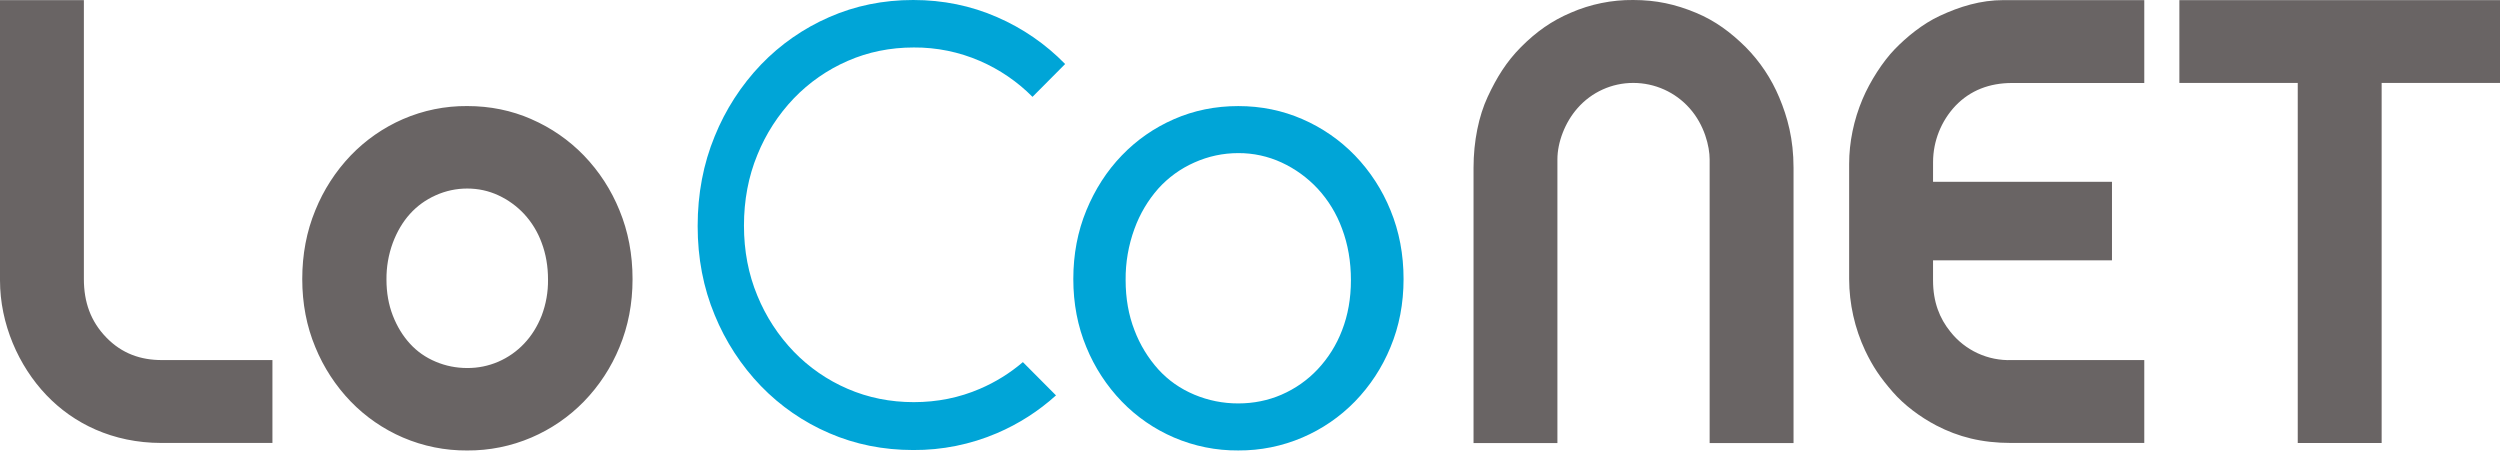
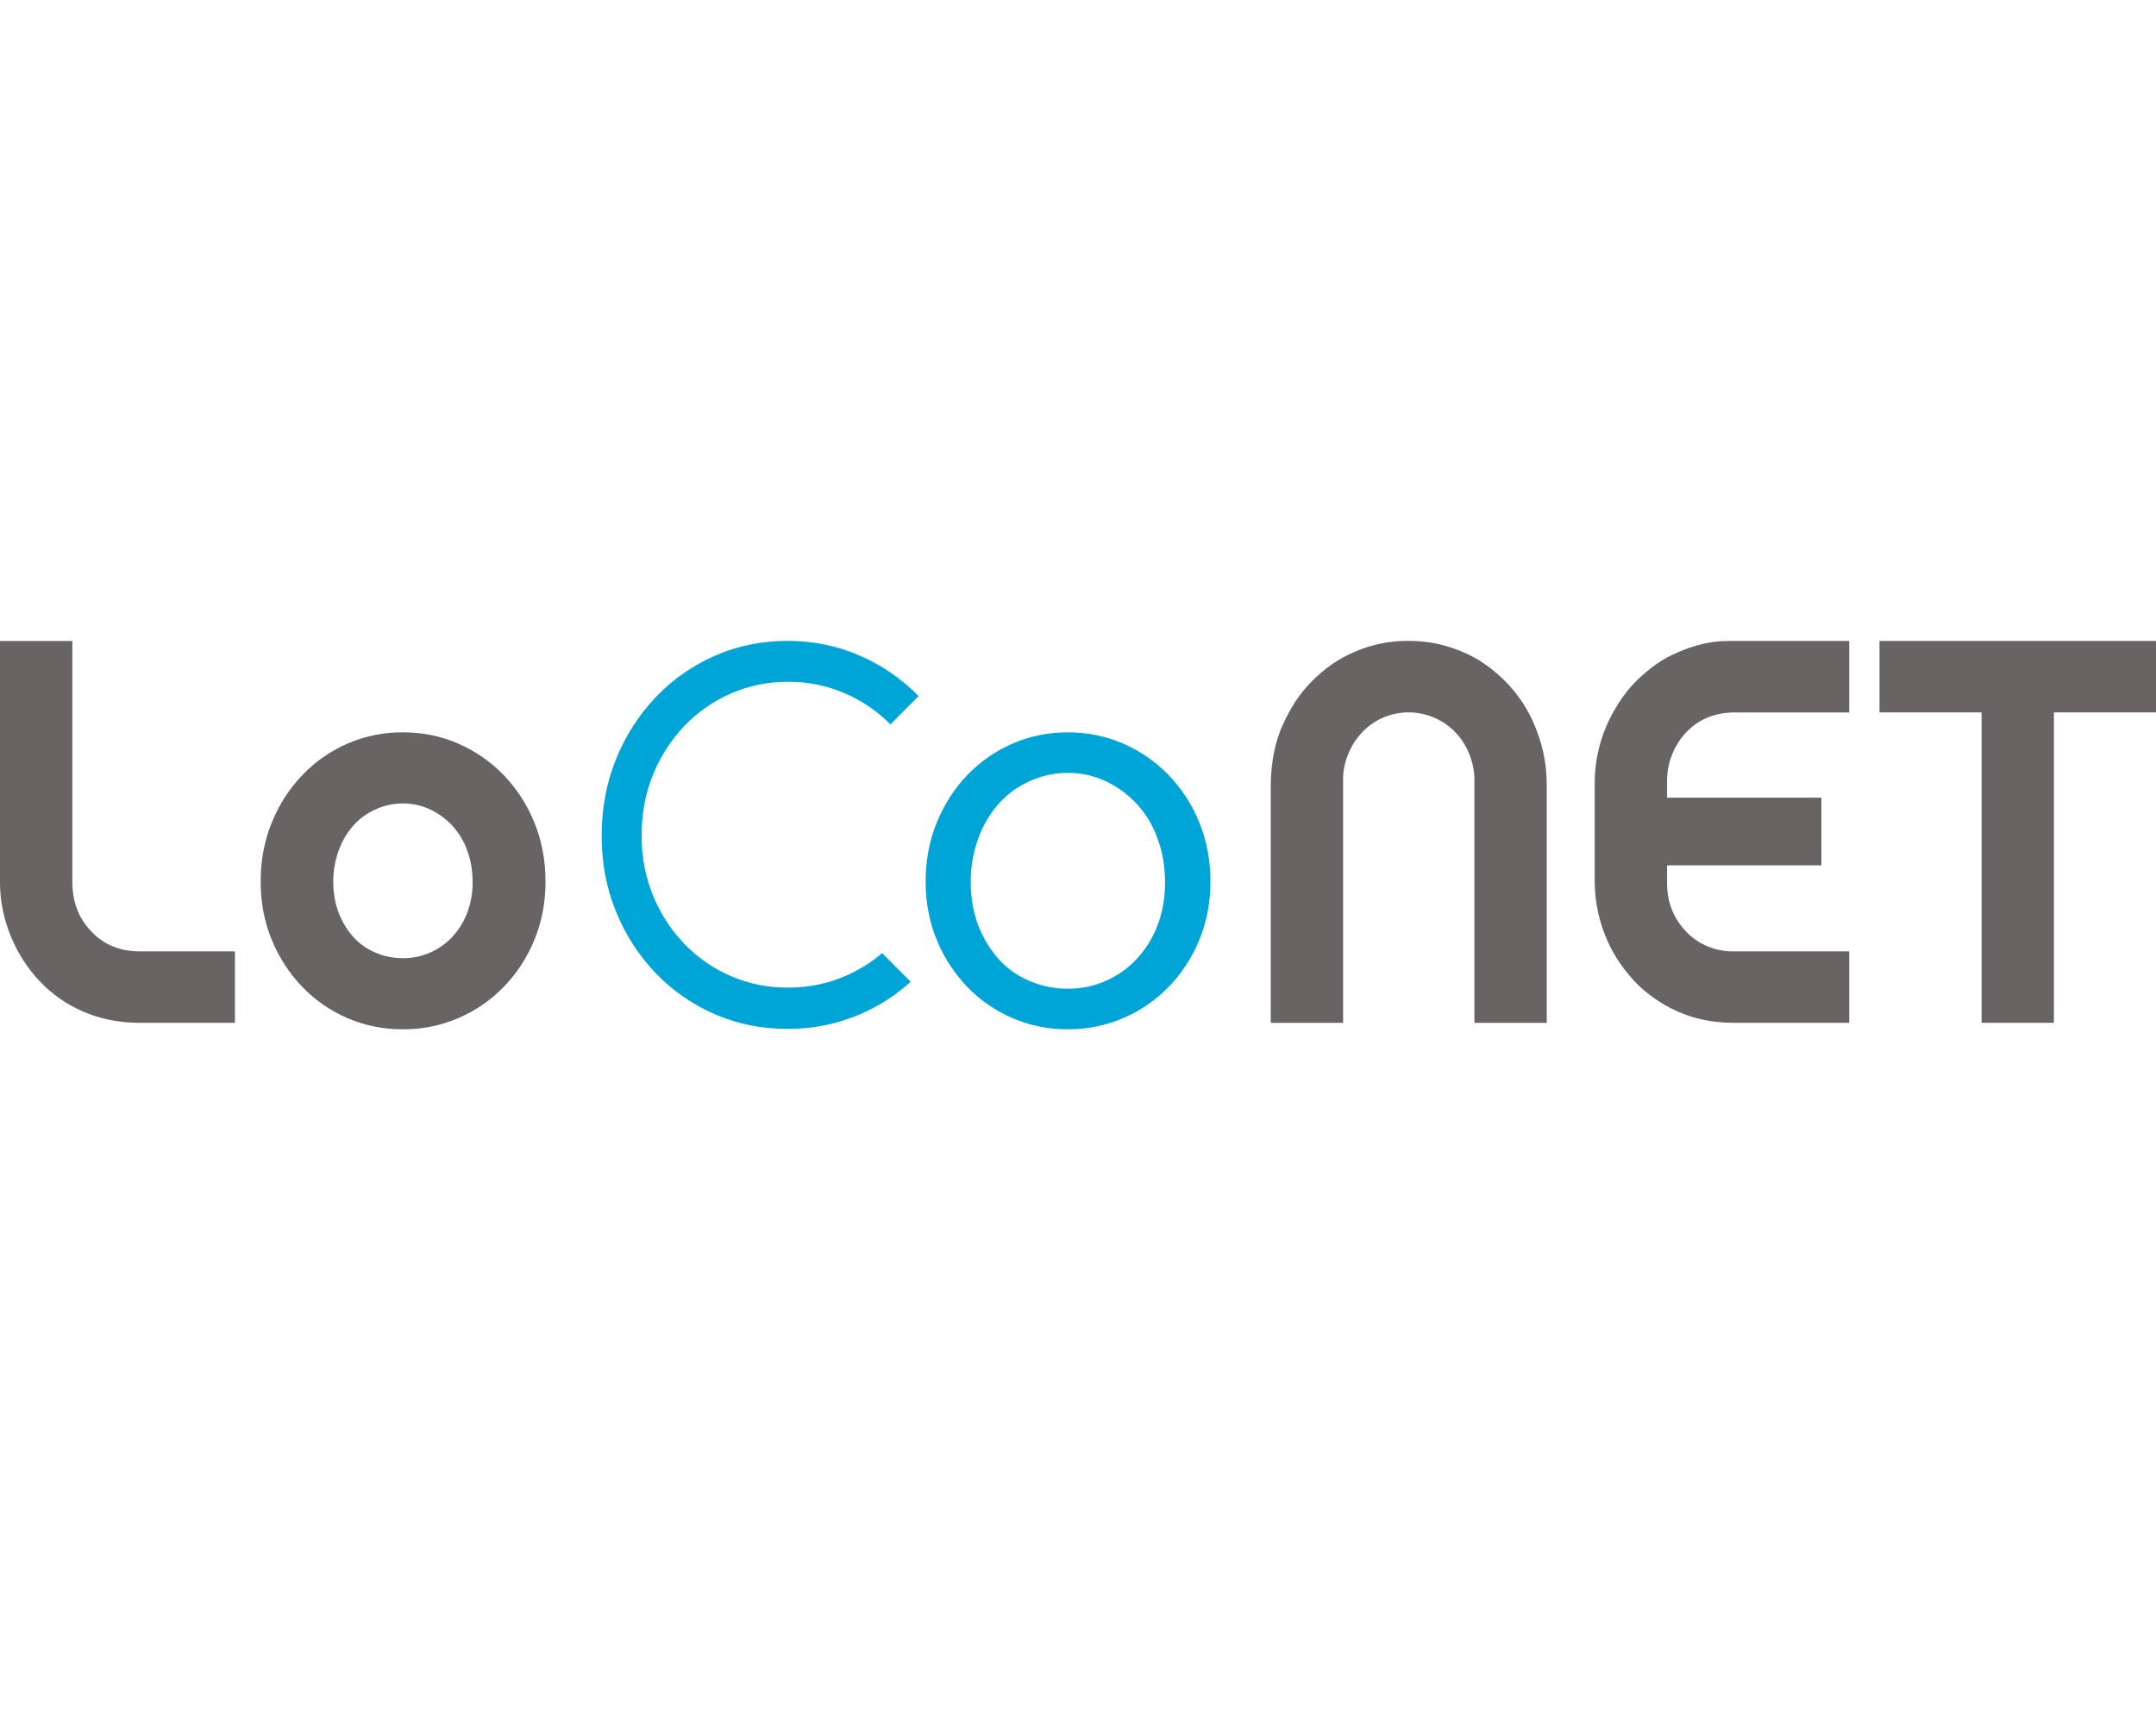
- <svg xmlns="http://www.w3.org/2000/svg" height="20" width="111">
-   <g fill="none" fill-rule="evenodd">
-     <path d="M-56-30h224v80H-56z" />
-     <path d="M2.057 17.54C.821 16.244 0 14.379 0 12.446V.005h3.724V12.39c0 1.02.3 1.877.996 2.594.698.72 1.532 1.003 2.466 1.003h4.91v3.68H7.16c-2.159-.002-3.9-.864-5.102-2.126zM23.594 5.292a7.272 7.272 0 0 1 2.331 1.612 7.641 7.641 0 0 1 1.58 2.435c.386.936.58 1.954.58 3.052 0 1.088-.194 2.096-.58 3.023a7.594 7.594 0 0 1-1.58 2.414 7.228 7.228 0 0 1-2.33 1.598 7.11 7.11 0 0 1-2.85.575 7.095 7.095 0 0 1-2.855-.575 7.17 7.17 0 0 1-2.317-1.598A7.656 7.656 0 0 1 14 15.413c-.387-.927-.58-1.935-.58-3.023 0-1.098.193-2.116.58-3.052a7.704 7.704 0 0 1 1.572-2.435A7.214 7.214 0 0 1 17.89 5.29a7.021 7.021 0 0 1 2.856-.581c1.011 0 1.96.193 2.848.581zM22.125 16.06a3.47 3.47 0 0 0 1.145-.802c.331-.348.59-.763.78-1.245a4.364 4.364 0 0 0 .282-1.599c0-.59-.094-1.136-.283-1.636a3.797 3.797 0 0 0-.779-1.279 3.686 3.686 0 0 0-1.145-.828c-.432-.2-.892-.3-1.38-.3-.487 0-.953.1-1.4.3-.446.2-.827.476-1.144.828-.318.352-.57.779-.759 1.279a4.604 4.604 0 0 0-.283 1.636c0 .583.095 1.116.283 1.599.188.482.441.897.759 1.245.317.348.698.615 1.145.802.446.188.912.28 1.4.28a3.43 3.43 0 0 0 1.38-.28zM75.303.568c.865.361 1.544.87 2.207 1.525a7.03 7.03 0 0 1 1.489 2.235c.367.873.634 1.846.634 3.12v12.223h-3.725V7.073c0-.568-.228-1.525-.89-2.267a3.34 3.34 0 0 0-2.503-1.124 3.281 3.281 0 0 0-2.476 1.124c-.556.63-.89 1.515-.89 2.267v12.598h-3.724V7.45c0-1.186.234-2.304.627-3.149.406-.871.842-1.571 1.481-2.212.676-.679 1.36-1.164 2.216-1.527A6.782 6.782 0 0 1 72.515 0c1.02 0 1.88.19 2.788.568zm10.524 7.504h7.945v3.487h-7.945v.886c0 .97.293 1.693.767 2.28a3.314 3.314 0 0 0 2.735 1.262h5.877v3.68h-5.918c-1.298 0-2.335-.267-3.31-.773-.729-.38-1.438-.914-1.936-1.487-.566-.652-.877-1.11-1.228-1.84a7.548 7.548 0 0 1-.712-3.177V7.27c0-.942.203-1.947.597-2.874.337-.794.892-1.654 1.42-2.203.53-.55 1.253-1.138 1.996-1.484.902-.421 1.826-.704 2.838-.704h6.253v3.68H89.33c-.988 0-1.848.322-2.51 1.015a3.656 3.656 0 0 0-.992 2.486zm19.918-4.39v15.986h-3.725V3.682h-5.256V.005H111v3.677z" fill="#696464" fill-rule="nonzero" />
-     <path d="M47.292 2.843L45.843 4.3a7.485 7.485 0 0 0-2.335-1.594 7.256 7.256 0 0 0-2.933-.598c-1.052 0-2.032.2-2.941.598a7.426 7.426 0 0 0-2.387 1.66 7.938 7.938 0 0 0-1.62 2.509c-.397.964-.595 2.012-.595 3.142 0 1.121.198 2.159.596 3.114a7.879 7.879 0 0 0 1.62 2.486 7.37 7.37 0 0 0 2.386 1.646c.909.394 1.89.592 2.94.592 1.042 0 2.02-.198 2.934-.592a7.448 7.448 0 0 0 1.908-1.185l1.47 1.477a9.444 9.444 0 0 1-2.617 1.676 9.3 9.3 0 0 1-3.722.75c-1.334 0-2.578-.25-3.731-.75a9.358 9.358 0 0 1-3.028-2.088 10 10 0 0 1-2.055-3.155c-.505-1.212-.757-2.528-.757-3.95 0-1.435.252-2.764.757-3.988a10.073 10.073 0 0 1 2.055-3.182A9.43 9.43 0 0 1 36.816.761C37.969.254 39.213 0 40.546 0c1.322 0 2.563.253 3.723.76a9.507 9.507 0 0 1 3.023 2.082zm10.536 2.448a7.27 7.27 0 0 1 2.331 1.612 7.641 7.641 0 0 1 1.58 2.435c.386.937.579 1.954.579 3.052 0 1.088-.193 2.096-.58 3.023a7.587 7.587 0 0 1-1.579 2.414 7.21 7.21 0 0 1-2.33 1.598 7.107 7.107 0 0 1-2.85.575 7.09 7.09 0 0 1-2.855-.575 7.15 7.15 0 0 1-2.317-1.598 7.644 7.644 0 0 1-1.573-2.414c-.386-.927-.579-1.935-.579-3.023 0-1.098.193-2.115.58-3.052s.91-1.748 1.572-2.435 1.434-1.225 2.317-1.612 1.835-.581 2.856-.581c1.011 0 1.96.194 2.848.581zm-.924 12.23a4.835 4.835 0 0 0 1.596-1.119 5.26 5.26 0 0 0 1.087-1.736c.263-.674.394-1.416.394-2.229 0-.825-.131-1.586-.394-2.283A5.287 5.287 0 0 0 58.5 8.371a5.14 5.14 0 0 0-1.596-1.155 4.53 4.53 0 0 0-1.924-.418c-.68 0-1.331.14-1.953.418a4.722 4.722 0 0 0-1.597 1.155 5.55 5.55 0 0 0-1.058 1.783 6.419 6.419 0 0 0-.394 2.283c0 .813.131 1.555.394 2.229a5.526 5.526 0 0 0 1.058 1.736c.443.486.975.859 1.597 1.12a4.99 4.99 0 0 0 1.953.39c.68 0 1.32-.13 1.924-.39z" fill="#00a5d7" />
+ <svg xmlns="http://www.w3.org/2000/svg" height="88" width="111">
+   <g fill="none">
+     <path d="M2.057 50.54C.821 49.244 0 47.38 0 45.446v-12.44h3.724V45.39c0 1.02.3 1.877.996 2.594.698.72 1.532 1.003 2.466 1.003h4.91v3.68H7.16c-2.159-.002-3.9-.864-5.102-2.126zm21.537-12.248c.875.38 1.667.927 2.331 1.612a7.641 7.641 0 0 1 1.58 2.435c.386.936.58 1.954.58 3.052 0 1.088-.194 2.096-.58 3.023a7.594 7.594 0 0 1-1.58 2.414 7.228 7.228 0 0 1-2.33 1.598 7.11 7.11 0 0 1-2.85.575 7.095 7.095 0 0 1-2.855-.575 7.17 7.17 0 0 1-2.317-1.598A7.656 7.656 0 0 1 14 48.413c-.387-.927-.58-1.935-.58-3.023 0-1.098.193-2.116.58-3.052a7.704 7.704 0 0 1 1.572-2.435 7.214 7.214 0 0 1 2.318-1.613c.9-.391 1.874-.589 2.856-.58 1.011 0 1.96.192 2.848.58zM22.125 49.06a3.47 3.47 0 0 0 1.145-.802c.331-.348.59-.763.78-1.245.193-.51.289-1.053.282-1.599 0-.59-.094-1.136-.283-1.636a3.686 3.686 0 0 0-1.924-2.107c-.432-.2-.892-.3-1.38-.3-.487 0-.953.1-1.4.3-.446.2-.827.476-1.144.828-.318.352-.57.78-.759 1.28a4.604 4.604 0 0 0-.283 1.635c0 .583.095 1.116.283 1.6.188.481.441.896.759 1.244.317.348.698.615 1.145.802.446.188.912.28 1.4.28a3.43 3.43 0 0 0 1.38-.28zm53.178-15.492c.865.361 1.544.87 2.207 1.525a7.03 7.03 0 0 1 1.489 2.235c.367.873.634 1.846.634 3.12v12.223h-3.725V40.073c0-.568-.228-1.525-.89-2.267a3.34 3.34 0 0 0-2.503-1.124 3.281 3.281 0 0 0-2.476 1.124c-.556.63-.89 1.515-.89 2.267v12.598h-3.724v-12.22c0-1.187.234-2.305.627-3.15.406-.87.842-1.57 1.481-2.212.676-.679 1.36-1.164 2.216-1.527A6.782 6.782 0 0 1 72.515 33c1.02 0 1.88.19 2.788.568zm10.524 7.504h7.945v3.487h-7.945v.886c0 .97.293 1.693.767 2.28a3.314 3.314 0 0 0 2.735 1.262h5.877v3.68h-5.918c-1.298 0-2.335-.267-3.31-.773-.729-.38-1.438-.914-1.936-1.487-.566-.652-.877-1.11-1.228-1.84a7.548 7.548 0 0 1-.712-3.177v-5.12c0-.942.203-1.947.597-2.874.337-.794.892-1.654 1.42-2.203.53-.55 1.253-1.138 1.996-1.484.902-.42 1.826-.704 2.838-.704h6.253v3.68H89.33c-.988 0-1.848.322-2.51 1.015a3.656 3.656 0 0 0-.992 2.486zm19.918-4.39v15.986h-3.725V36.682h-5.256v-3.677H111v3.677z" fill="#696464" />
+     <path d="M47.292 35.843L45.843 37.3a7.485 7.485 0 0 0-2.335-1.594 7.256 7.256 0 0 0-2.933-.598 7.25 7.25 0 0 0-2.941.598 7.426 7.426 0 0 0-2.387 1.66 7.938 7.938 0 0 0-1.62 2.51c-.397.963-.595 2.011-.595 3.141 0 1.121.198 2.16.596 3.114a7.879 7.879 0 0 0 1.62 2.486 7.316 7.316 0 0 0 5.326 2.238c1.042 0 2.02-.198 2.934-.592a7.448 7.448 0 0 0 1.908-1.185l1.47 1.477a9.444 9.444 0 0 1-2.617 1.676 9.3 9.3 0 0 1-3.722.75c-1.334 0-2.578-.25-3.731-.75a9.358 9.358 0 0 1-3.028-2.088 10 10 0 0 1-2.055-3.155c-.505-1.212-.757-2.528-.757-3.95 0-1.435.252-2.764.757-3.988a10.073 10.073 0 0 1 2.055-3.182 9.43 9.43 0 0 1 3.028-2.107c1.153-.507 2.397-.76 3.73-.76 1.322 0 2.563.252 3.723.76a9.507 9.507 0 0 1 3.023 2.081zm10.536 2.448a7.27 7.27 0 0 1 2.331 1.612 7.641 7.641 0 0 1 1.58 2.435c.386.937.579 1.954.579 3.052 0 1.088-.193 2.096-.58 3.023a7.587 7.587 0 0 1-1.579 2.414 7.21 7.21 0 0 1-2.33 1.598c-.9.386-1.87.582-2.85.575a7.09 7.09 0 0 1-2.855-.575 7.15 7.15 0 0 1-2.317-1.598 7.644 7.644 0 0 1-1.573-2.414c-.386-.927-.579-1.935-.579-3.023 0-1.098.193-2.115.58-3.052.387-.937.91-1.748 1.572-2.435s1.434-1.225 2.317-1.612 1.835-.58 2.856-.58a7.05 7.05 0 0 1 2.848.58zm-.924 12.23a4.835 4.835 0 0 0 1.596-1.119 5.26 5.26 0 0 0 1.087-1.736c.263-.674.394-1.416.394-2.229 0-.825-.131-1.586-.394-2.283a5.14 5.14 0 0 0-2.683-2.938 4.53 4.53 0 0 0-1.924-.418c-.68 0-1.331.14-1.953.418a4.722 4.722 0 0 0-1.597 1.155 5.55 5.55 0 0 0-1.058 1.783 6.419 6.419 0 0 0-.394 2.283c0 .813.131 1.555.394 2.23.242.638.601 1.227 1.058 1.735.443.486.975.86 1.597 1.12a4.99 4.99 0 0 0 1.953.39c.68 0 1.32-.13 1.924-.39z" fill="#00a5d7" />
  </g>
</svg>
